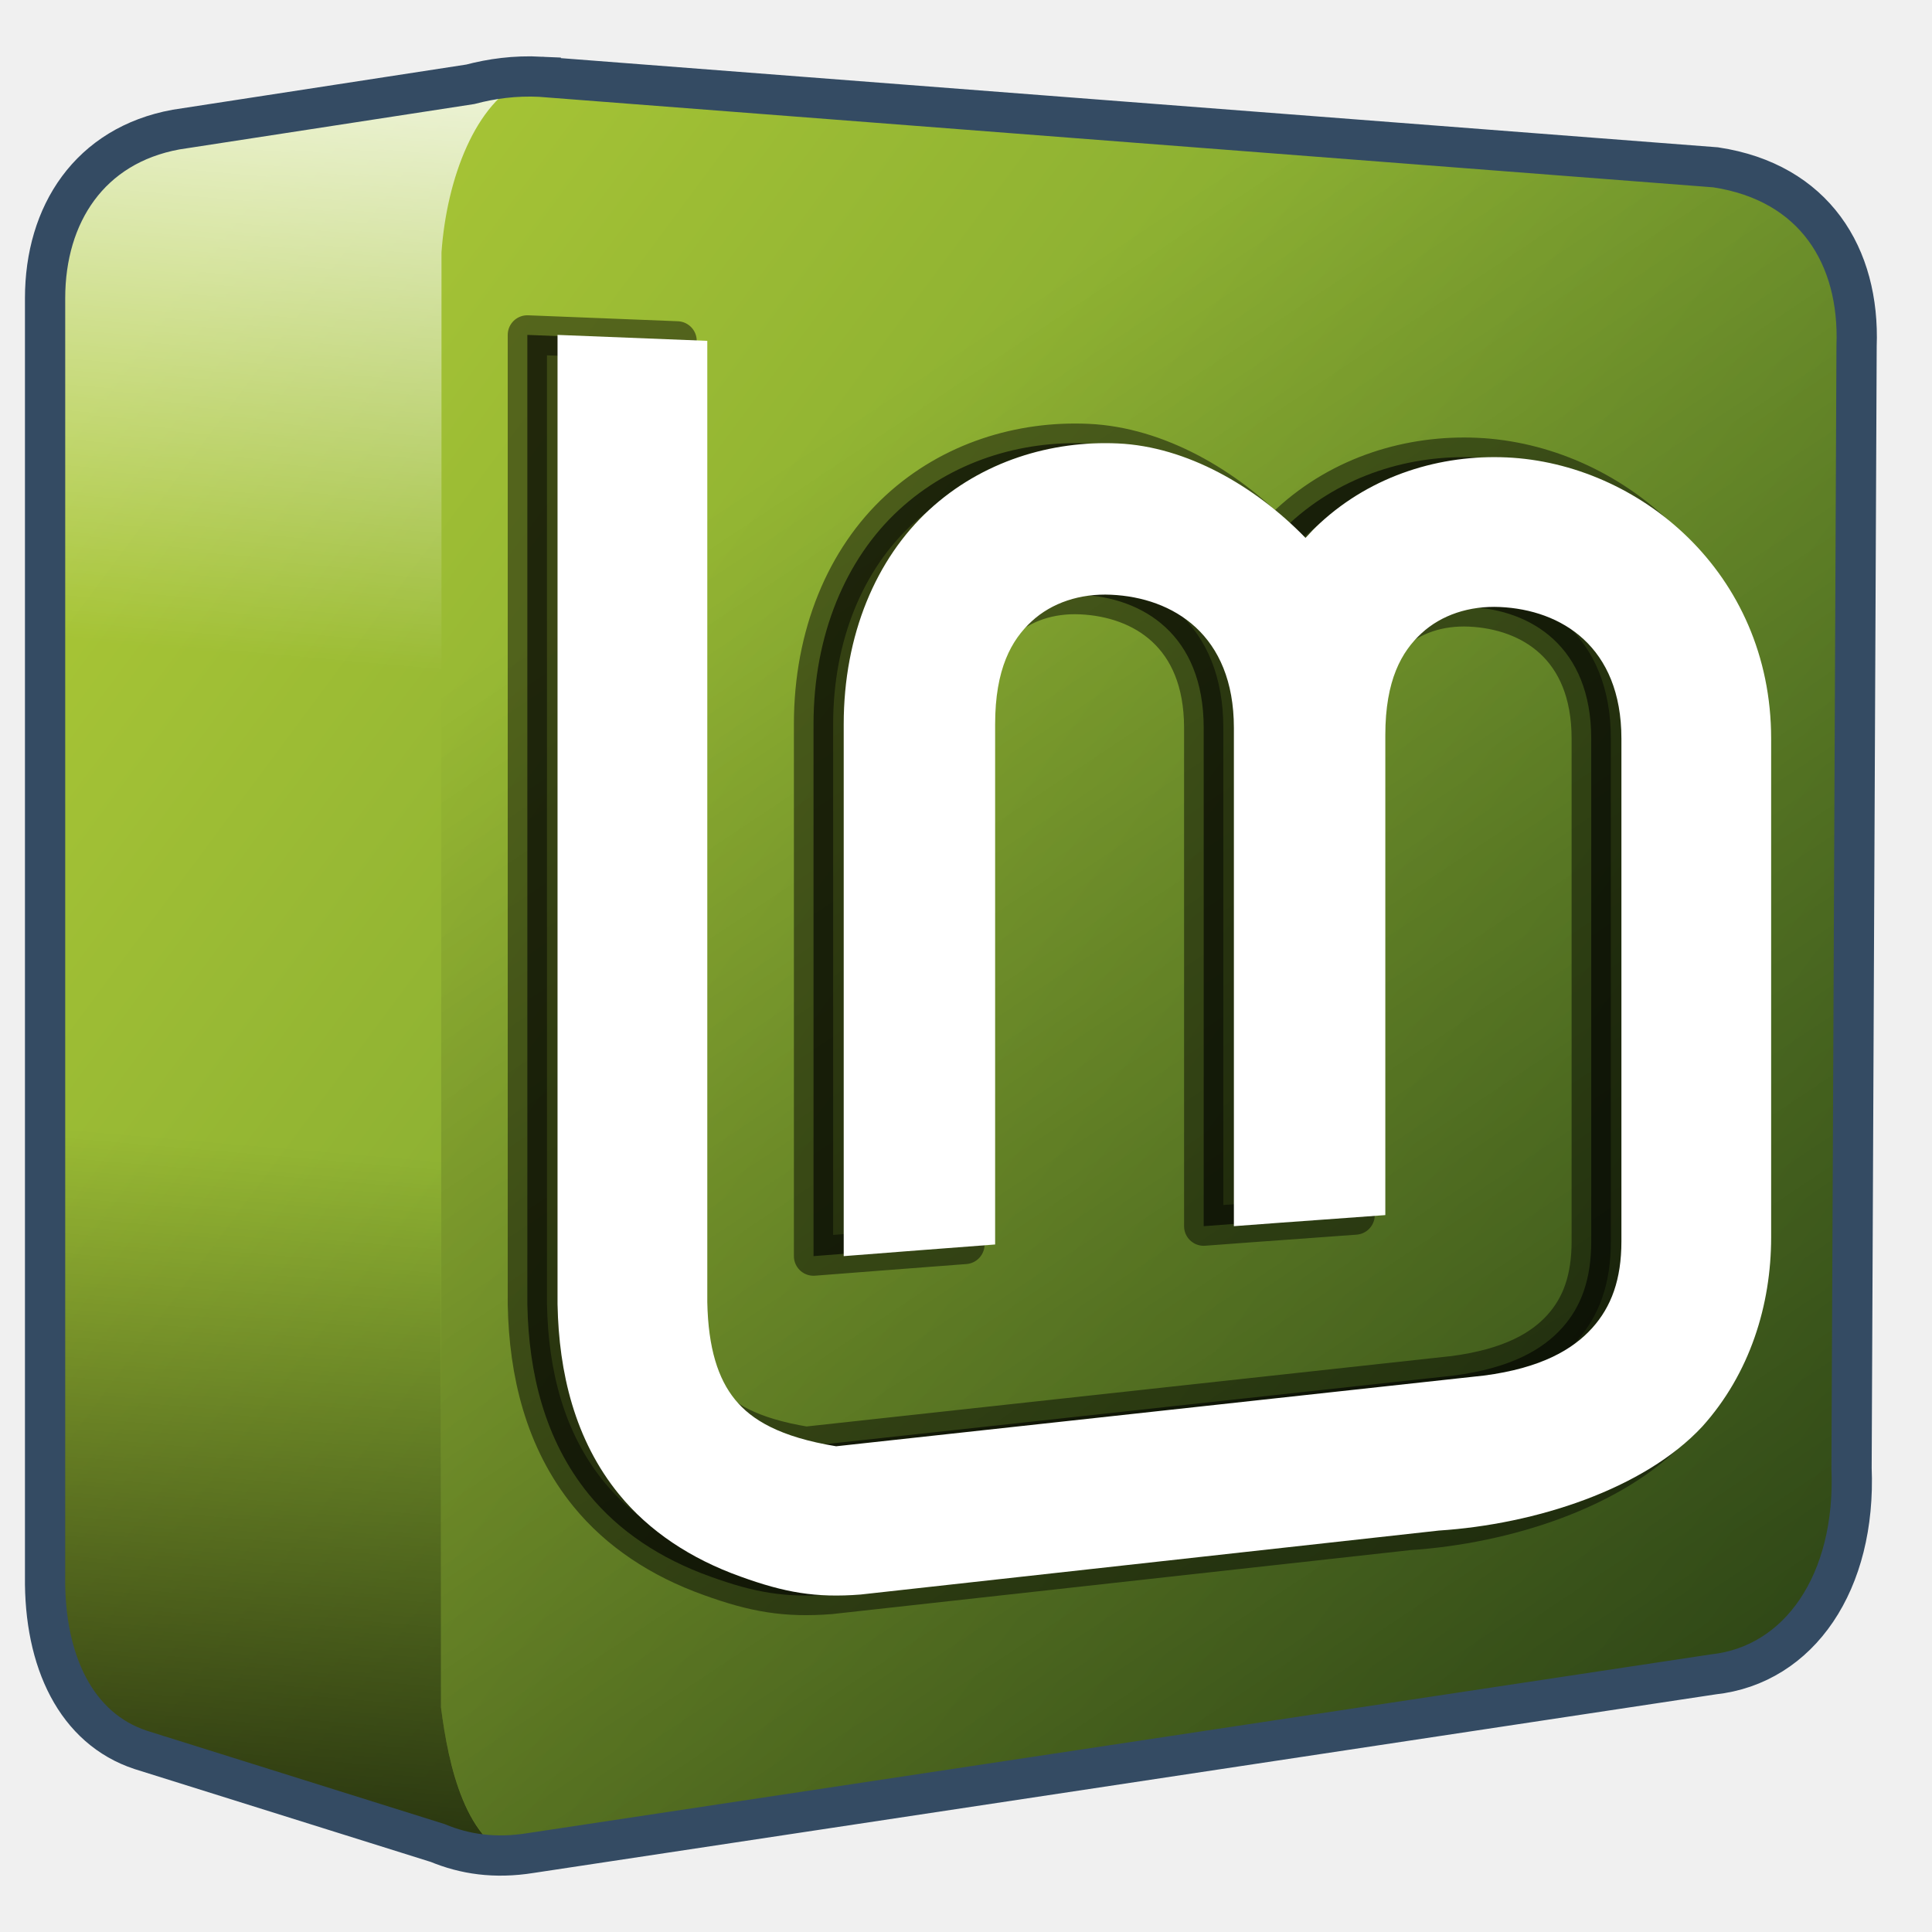
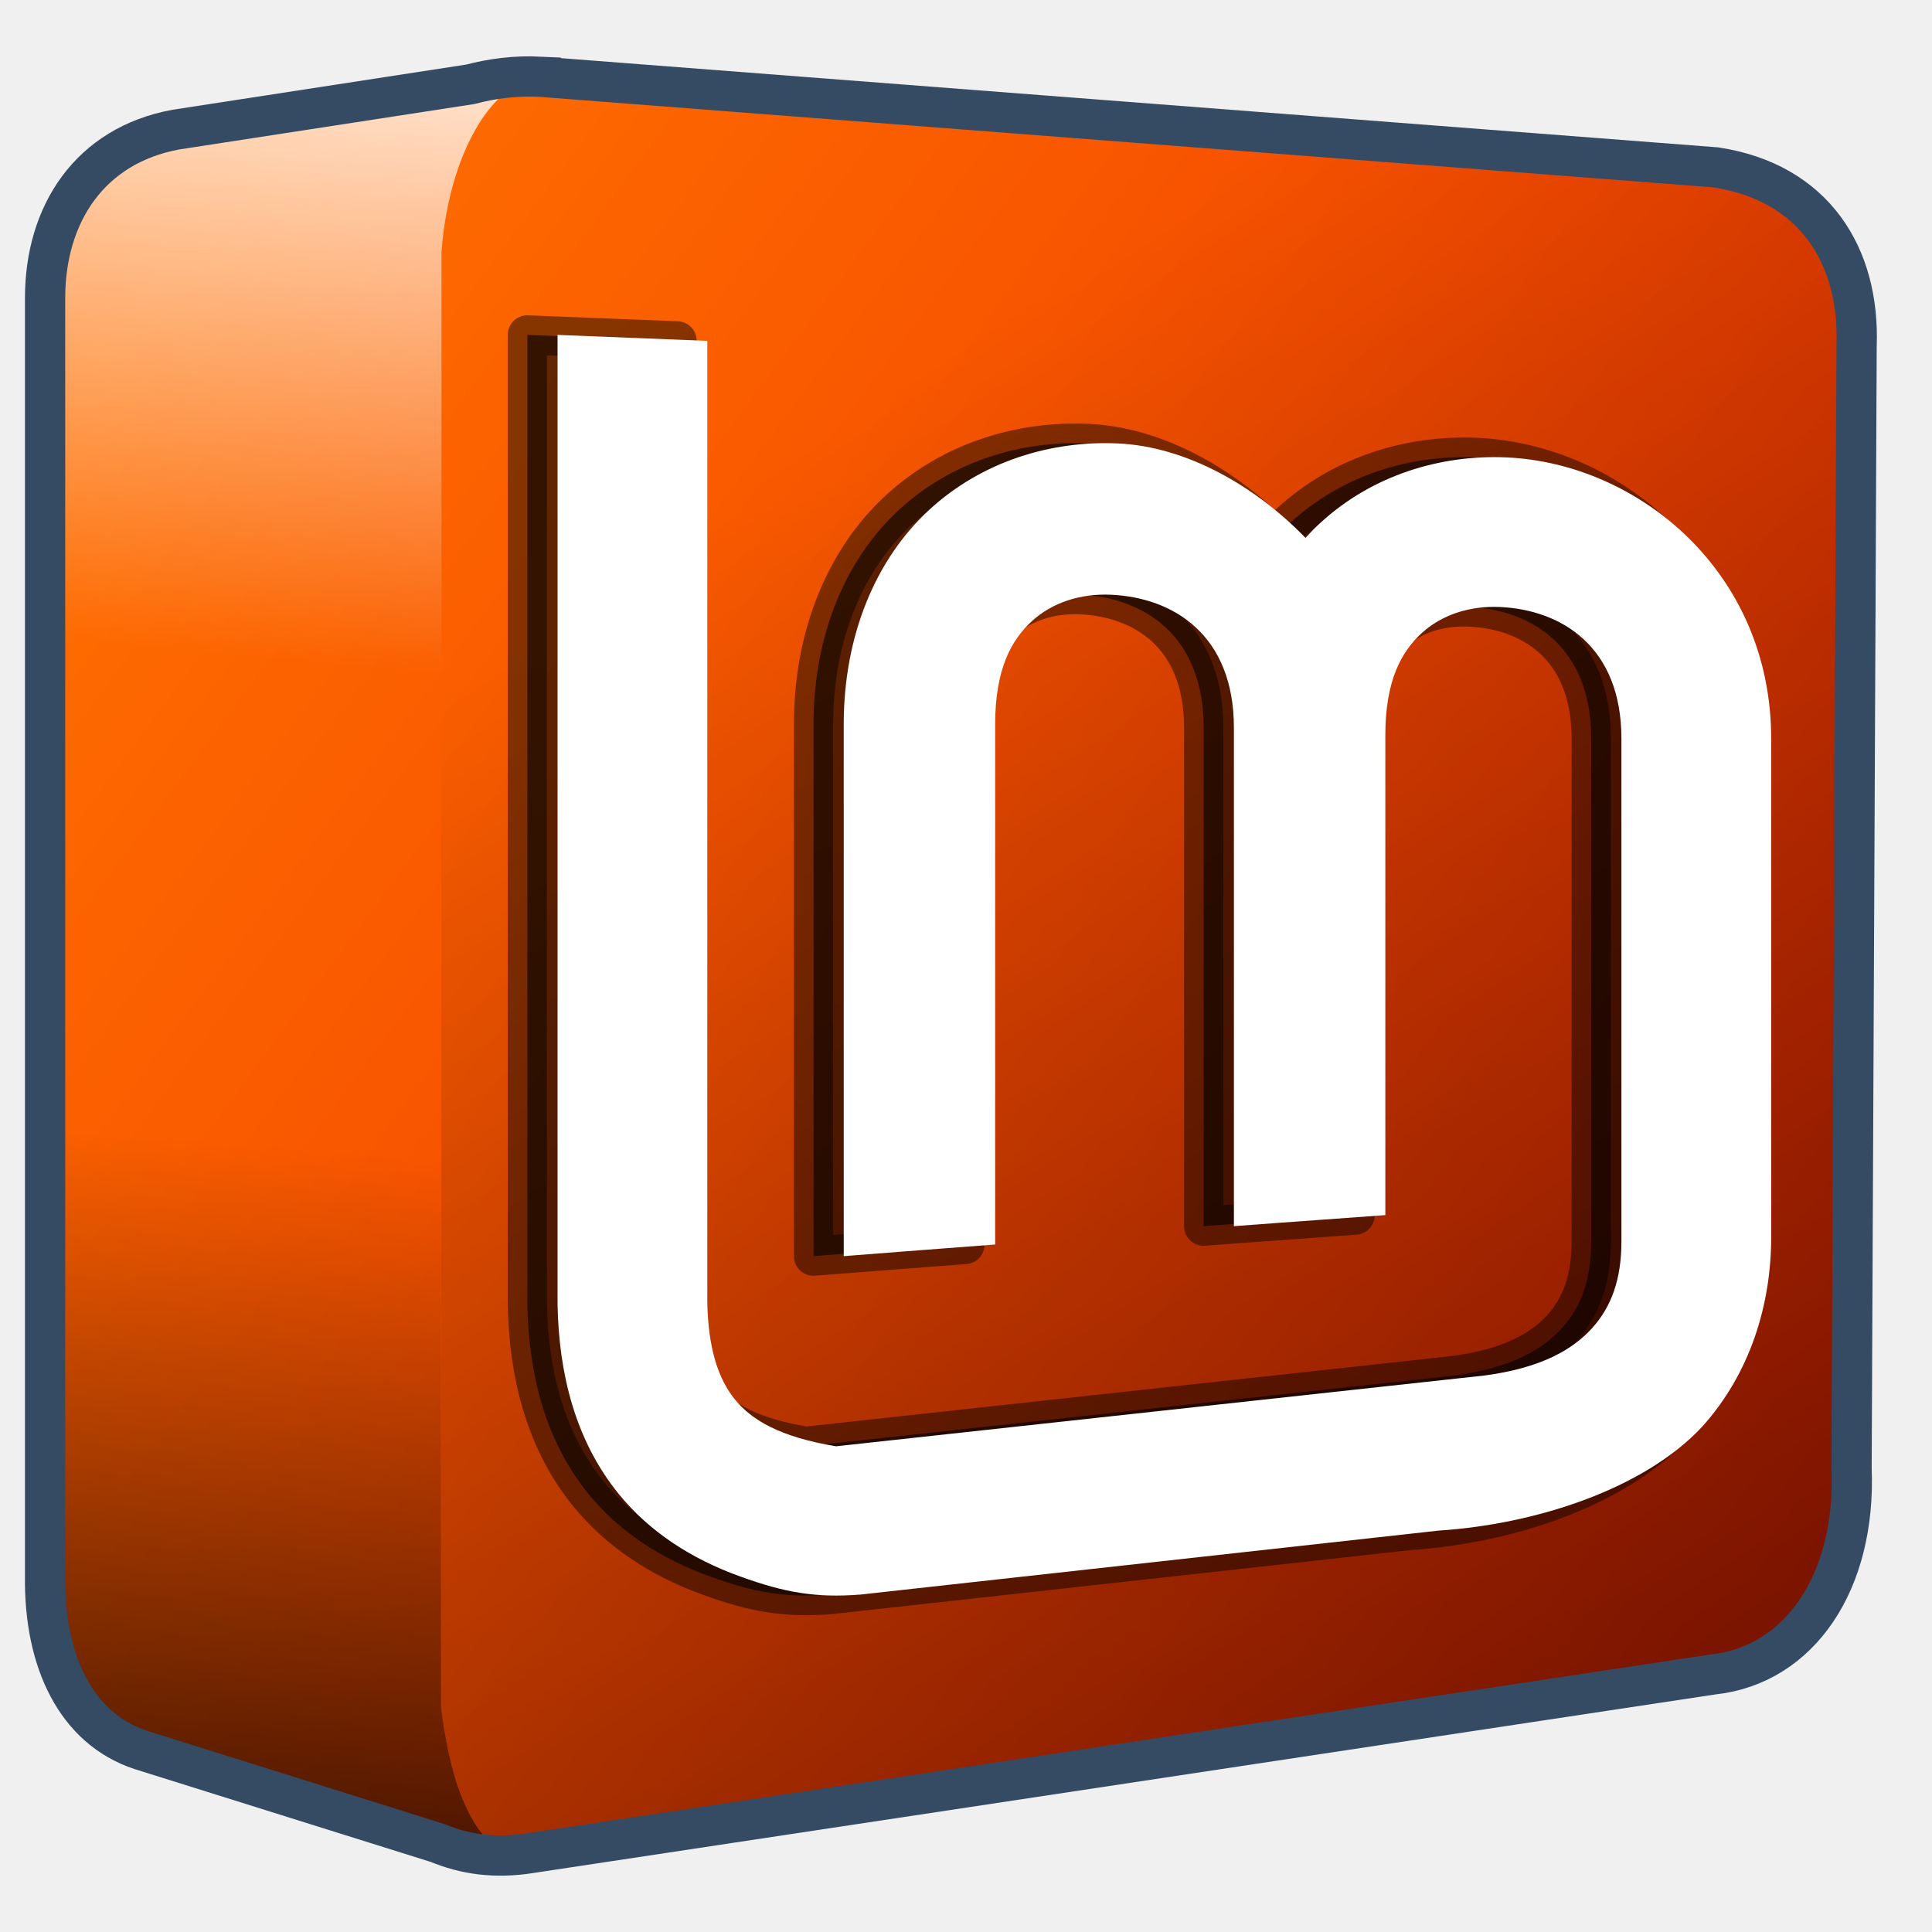
- <svg xmlns="http://www.w3.org/2000/svg" xmlns:xlink="http://www.w3.org/1999/xlink" width="128" height="128" id="svg6934" version="1.0">
+ <svg xmlns="http://www.w3.org/2000/svg" xmlns:xlink="http://www.w3.org/1999/xlink" width="136.533" height="136.533" id="svg6934" version="1.0">
  <defs id="defs6936">
-     <linearGradient xlink:href="#linearGradient5316-39" id="linearGradient31113" gradientUnits="userSpaceOnUse" gradientTransform="translate(-112.7866,-33.91079)" x1="275.291" y1="1103.735" x2="275.291" y2="1121.616" />
-     <linearGradient id="linearGradient5316-39">
-       <stop style="stop-color:#aac736;stop-opacity:1;" offset="0" id="stop5320-84" />
-       <stop style="stop-color:#5d8b2c;stop-opacity:1;" offset="1" id="stop5322-5" />
-     </linearGradient>
-     <linearGradient xlink:href="#linearGradient5165-7-9-8-2-1" id="linearGradient31115" gradientUnits="userSpaceOnUse" gradientTransform="translate(-112.7866,-33.91079)" x1="275.291" y1="1094.01" x2="275.291" y2="1117.152" />
-     <linearGradient id="linearGradient5165-7-9-8-2-1">
-       <stop id="stop5167-4-8-6-9-4" style="stop-color:#ffffff;stop-opacity:1" offset="0" />
-       <stop id="stop5169-5-5-2-9-90" style="stop-color:#ffffff;stop-opacity:0" offset="1" />
-     </linearGradient>
-     <linearGradient xlink:href="#linearGradient5316-39" id="linearGradient31117" gradientUnits="userSpaceOnUse" gradientTransform="translate(-112.7866,-33.91079)" x1="280.654" y1="1100.665" x2="292.696" y2="1118.873" />
-     <linearGradient xlink:href="#linearGradient5344-4" id="linearGradient31119" gradientUnits="userSpaceOnUse" gradientTransform="translate(-112.7866,-33.91079)" x1="317.945" y1="1142.476" x2="283.82" y2="1103.801" />
-     <linearGradient id="linearGradient5344-4">
-       <stop style="stop-color:#000000;stop-opacity:1;" offset="0" id="stop5346-96" />
-       <stop style="stop-color:#000000;stop-opacity:0;" offset="1" id="stop5348-31" />
-     </linearGradient>
-     <linearGradient xlink:href="#linearGradient5344-4" id="linearGradient3133" gradientUnits="userSpaceOnUse" gradientTransform="matrix(5.334059,0,0,5.334059,-1451.533,-5864.53)" x1="317.945" y1="1142.476" x2="283.82" y2="1103.801" />
-     <linearGradient xlink:href="#linearGradient5316-39" id="linearGradient3136" gradientUnits="userSpaceOnUse" gradientTransform="matrix(5.334059,0,0,5.334059,-1451.533,-5864.53)" x1="280.654" y1="1100.665" x2="292.696" y2="1118.873" />
-     <linearGradient xlink:href="#linearGradient5165-7-9-8-2-1" id="linearGradient3139" gradientUnits="userSpaceOnUse" gradientTransform="matrix(5.334059,0,0,5.334059,-1451.533,-5864.53)" x1="275.291" y1="1094.01" x2="275.291" y2="1117.152" />
-     <linearGradient xlink:href="#linearGradient5316-39" id="linearGradient3142" gradientUnits="userSpaceOnUse" gradientTransform="matrix(5.334059,0,0,5.334059,-1451.533,-5864.53)" x1="275.291" y1="1103.735" x2="275.291" y2="1121.616" />
-     <linearGradient xlink:href="#linearGradient5344" id="linearGradient3105" x1="7.953" y1="2.242" x2="13.667" y2="-64.465" gradientUnits="userSpaceOnUse" gradientTransform="translate(-4.0351795e-8,140)" />
+     <linearGradient xlink:href="#linearGradient5344" id="linearGradient3105" x1="7.953" y1="2.242" x2="13.667" y2="-64.465" gradientUnits="userSpaceOnUse" gradientTransform="matrix(1.066667,0,0,1.066667,-4.3041915e-8,149.3333)" />
    <linearGradient id="linearGradient5344">
      <stop style="stop-color:#000000;stop-opacity:1;" offset="0" id="stop5346" />
      <stop style="stop-color:#000000;stop-opacity:0;" offset="1" id="stop5348" />
    </linearGradient>
-     <linearGradient xlink:href="#linearGradient5165-7-9-8-2" id="linearGradient3103" x1="22.934" y1="-144.768" x2="18.619" y2="-96.332" gradientUnits="userSpaceOnUse" gradientTransform="translate(-4.0351795e-8,140)" />
+     <linearGradient xlink:href="#linearGradient5165-7-9-8-2" id="linearGradient3103" x1="22.934" y1="-144.768" x2="18.619" y2="-96.332" gradientUnits="userSpaceOnUse" gradientTransform="matrix(1.066667,0,0,1.066667,-4.3041915e-8,149.3333)" />
    <linearGradient id="linearGradient5165-7-9-8-2">
      <stop id="stop5167-4-8-6-9" style="stop-color:#ffffff;stop-opacity:1" offset="0" />
      <stop id="stop5169-5-5-2-9" style="stop-color:#ffffff;stop-opacity:0" offset="1" />
    </linearGradient>
-     <linearGradient xlink:href="#linearGradient5344" id="linearGradient3107" gradientUnits="userSpaceOnUse" gradientTransform="matrix(5.334064,0,0,5.334064,-1451.48,-5864.557)" x1="305.234" y1="1137.068" x2="283.351" y2="1104.202" />
-     <linearGradient id="linearGradient3069">
-       <stop style="stop-color:#000000;stop-opacity:1;" offset="0" id="stop3071" />
-       <stop style="stop-color:#000000;stop-opacity:0;" offset="1" id="stop3073" />
+     <linearGradient xlink:href="#linearGradient5344" id="linearGradient3107" gradientUnits="userSpaceOnUse" gradientTransform="matrix(5.689668,0,0,5.689668,-1548.245,-6255.528)" x1="305.234" y1="1137.068" x2="283.351" y2="1104.202" />
+     <linearGradient xlink:href="#linearGradient12336" id="linearGradient4454" x1="6.596" y1="25.087" x2="117.487" y2="107.414" gradientUnits="userSpaceOnUse" gradientTransform="scale(1.066667)" />
+     <linearGradient id="linearGradient12336">
+       <stop id="stop12338" offset="0" style="stop-color:#ff6e00;stop-opacity:1;" />
+       <stop id="stop12340" offset="1" style="stop-color:#eb2600;stop-opacity:1;" />
    </linearGradient>
-     <linearGradient xlink:href="#linearGradient14753-0" id="linearGradient6334" gradientUnits="userSpaceOnUse" gradientTransform="matrix(2.666665,0,0,2.666665,-1276.412,-2513.194)" x1="490.625" y1="954.612" x2="541.625" y2="962.612" />
-     <linearGradient id="linearGradient14753-0">
-       <stop style="stop-color:#ffffff;stop-opacity:1;" offset="0" id="stop14755-1" />
-       <stop style="stop-color:#000000;stop-opacity:1;" offset="1" id="stop14757-7" />
-     </linearGradient>
-     <linearGradient xlink:href="#linearGradient14753-0" id="linearGradient6337" gradientUnits="userSpaceOnUse" gradientTransform="matrix(2.666665,0,0,2.666665,-1270.402,-2513.194)" x1="500.543" y1="947.931" x2="510.089" y2="961.543" />
-     <linearGradient id="linearGradient3108">
-       <stop style="stop-color:#ffffff;stop-opacity:1;" offset="0" id="stop3110" />
-       <stop style="stop-color:#000000;stop-opacity:1;" offset="1" id="stop3112" />
-     </linearGradient>
-     <linearGradient xlink:href="#linearGradient14705-0" id="linearGradient6340" gradientUnits="userSpaceOnUse" gradientTransform="matrix(2.666665,0,0,2.666665,-1294.019,-1580.816)" x1="501.25" y1="961.112" x2="501.25" y2="977.987" />
-     <linearGradient id="linearGradient14705-0">
-       <stop style="stop-color:#e9b551;stop-opacity:1;" offset="0" id="stop14707-7" />
-       <stop style="stop-color:#b48739;stop-opacity:1;" offset="1" id="stop14709-0" />
-     </linearGradient>
-     <linearGradient y2="977.987" x2="501.25" y1="961.112" x1="501.25" gradientTransform="matrix(2.666665,0,0,2.666665,-1276.412,-2513.194)" gradientUnits="userSpaceOnUse" id="linearGradient3121" xlink:href="#linearGradient14705-0" />
-     <linearGradient xlink:href="#linearGradient5316-39" id="linearGradient4454" x1="6.596" y1="25.087" x2="117.487" y2="107.414" gradientUnits="userSpaceOnUse" />
  </defs>
  <g id="layer1">
-     <path style="fill:url(#linearGradient4454);fill-opacity:1;fill-rule:evenodd;stroke:none" d="m 34.219,5.063 c -1.329,0.055 -2.551,0.28 -3.656,0.625 l -18.344,2.719 -0.5,0 0,0.188 C 6.003,9.643 3.062,14.186 3.062,19.75 l 0,84.687 c -0.07,5.652 2.05,10.095 6.312,11.5 l 18.969,5.938 c 0.021,0.01 0.042,0.021 0.062,0.031 1.893,0.909 4.164,1.232 6.781,0.812 l 78.281,-11.812 c 5.721,-0.62 9.467,-6.064 9.156,-13.625 l 0.406,-74.281 c 0.222,-5.965 -2.802,-10.976 -9.344,-11.969 l -77.844,-5.938 c -0.556,-0.027 -1.103,-0.053 -1.625,-0.031 z" id="path30949" />
-     <path id="path4199" d="m 34.938,22.188 0,64.224 0.002,0.05 c 0.088,4.431 1.12,8.927 4.077,12.546 1.989,2.434 4.731,4.26 8.053,5.447 2.897,1.048 4.965,1.423 7.953,1.186 l 38.301,-4.237 c 6.407,-0.417 13.602,-2.744 17.458,-6.893 3.161,-3.513 4.561,-8.064 4.561,-12.536 l 0,-33.038 c 0,-11.04 -8.796,-18.236 -17.518,-18.632 -4.361,-0.198 -8.902,1.157 -12.374,4.357 -0.333,0.307 -0.65,0.635 -0.958,0.974 -3.322,-3.425 -7.87,-6.051 -12.426,-6.257 -4.41,-0.2 -9.002,1.17 -12.513,4.406 -3.511,3.236 -5.656,8.269 -5.656,14.198 l 0,35.239 c 1.234,-0.102 6.287,-0.485 10.032,-0.772 l 0,-34.467 c 0,-3.68 1.087,-5.59 2.423,-6.821 1.336,-1.231 3.207,-1.853 5.26,-1.759 4.105,0.186 8.135,2.637 8.135,8.817 l 0,33.017 c 5.039,-0.381 6.174,-0.443 10.033,-0.734 l 0,-31.8 c 0,-3.639 1.075,-5.528 2.396,-6.745 1.321,-1.218 3.17,-1.834 5.199,-1.742 4.059,0.184 8.047,2.61 8.047,8.721 l 0,33.308 c 0,2.517 -0.666,4.329 -1.934,5.737 -1.267,1.408 -3.363,2.658 -7.185,3.154 l -42.907,4.683 c -3.74,-0.611 -5.607,-1.756 -6.695,-3.088 -1.128,-1.381 -1.779,-3.404 -1.842,-6.453 l 0,-63.696 z" style="color:#000000;font-style:normal;font-variant:normal;font-weight:normal;font-stretch:normal;font-size:medium;line-height:normal;font-family:sans-serif;text-indent:0;text-align:start;text-decoration:none;text-decoration-line:none;text-decoration-style:solid;text-decoration-color:#000000;letter-spacing:normal;word-spacing:normal;text-transform:none;direction:ltr;block-progression:tb;writing-mode:lr-tb;baseline-shift:baseline;text-anchor:start;white-space:normal;clip-rule:nonzero;display:inline;overflow:visible;visibility:visible;opacity:1;isolation:auto;mix-blend-mode:normal;color-interpolation:sRGB;color-interpolation-filters:linearRGB;solid-color:#000000;solid-opacity:1;fill:#000000;fill-opacity:0.611;fill-rule:evenodd;stroke:#000000;stroke-width:2.6;stroke-linecap:round;stroke-linejoin:round;stroke-miterlimit:4;stroke-dasharray:none;stroke-dashoffset:0;stroke-opacity:0.465;color-rendering:auto;image-rendering:auto;shape-rendering:auto;text-rendering:auto;enable-background:accumulate" />
-     <path style="fill:url(#linearGradient3107);fill-rule:evenodd;stroke:none" d="M 29.25,16.719 29.219,113.125 c 0.449,3.458 1.408,8.125 4.344,9.75 0.527,-0.023 1.068,-0.067 1.625,-0.156 l 78.281,-11.812 c 5.721,-0.62 9.467,-6.064 9.156,-13.625 l 0.406,-74.281 c 0.222,-5.965 -2.802,-10.976 -9.344,-11.969 L 37.678,5.234 C 33.707,4.813 29.263,10.014 29.25,16.719 z M 30.156,122.5 c 0.648,0.172 1.315,0.326 2.031,0.375 z" id="path30953" />
-     <path style="fill:url(#linearGradient3103);fill-rule:evenodd;stroke:none;display:inline" d="m 34.781,5.313 -22.562,3.094 -0.5,0 0,0.188 C 6.003,9.643 3.062,14.186 3.062,19.75 l 0,25 26.188,0 0,-28.031 c 0.347,-4.917 2.274,-9.964 5.531,-11.406 z" id="path3073" />
-     <path style="fill:url(#linearGradient3105);fill-rule:evenodd;stroke:none;display:inline" d="m 3.062,68.406 0,36.031 c -0.07,5.652 2.05,10.095 6.312,11.5 l 17.656,6.031 7.5,1.312 c -3.711,-1.045 -4.817,-6.341 -5.312,-10.156 l 0,-44.719 -26.156,0 z" id="path3081" />
-     <path id="path30957" d="m 35.825,5.084 c -1.734,-0.085 -3.268,0.133 -4.667,0.501 L 11.655,8.586 c -5.715,1.049 -8.668,5.604 -8.668,11.168 l 0,84.678 c -0.07,5.652 2.072,10.097 6.334,11.502 l 19.669,6.167 c 1.792,0.74 3.775,1.051 6.168,0.667 l 78.344,-11.835 c 5.721,-0.619 9.478,-6.107 9.168,-13.668 l 0.333,-74.344 c 0.222,-5.965 -2.793,-10.842 -9.335,-11.835 L 35.825,5.086 z" style="fill:none;stroke:#344b63;stroke-width:2.667;stroke-linecap:butt;stroke-linejoin:miter;stroke-miterlimit:4;stroke-opacity:1;stroke-dasharray:none;display:inline" />
-     <path style="color:#000000;font-style:normal;font-variant:normal;font-weight:normal;font-stretch:normal;font-size:medium;line-height:normal;font-family:sans-serif;text-indent:0;text-align:start;text-decoration:none;text-decoration-line:none;text-decoration-style:solid;text-decoration-color:#000000;letter-spacing:normal;word-spacing:normal;text-transform:none;direction:ltr;block-progression:tb;writing-mode:lr-tb;baseline-shift:baseline;text-anchor:start;white-space:normal;clip-rule:nonzero;display:inline;overflow:visible;visibility:visible;opacity:1;isolation:auto;mix-blend-mode:normal;color-interpolation:sRGB;color-interpolation-filters:linearRGB;solid-color:#000000;solid-opacity:1;fill:#ffffff;fill-opacity:1;fill-rule:evenodd;stroke:none;stroke-width:9.69;stroke-linecap:butt;stroke-linejoin:miter;stroke-miterlimit:4;stroke-dasharray:none;stroke-dashoffset:0;stroke-opacity:1;color-rendering:auto;image-rendering:auto;shape-rendering:auto;text-rendering:auto;enable-background:accumulate" d="m 36.938,22.188 0,64.224 0.002,0.05 c 0.088,4.431 1.12,8.927 4.077,12.546 1.989,2.434 4.731,4.26 8.053,5.447 2.897,1.048 4.965,1.423 7.953,1.186 l 38.301,-4.237 c 6.407,-0.417 13.602,-2.744 17.458,-6.893 3.161,-3.513 4.561,-8.064 4.561,-12.536 l 0,-33.038 c 0,-11.04 -8.796,-18.236 -17.518,-18.632 -4.361,-0.198 -8.902,1.157 -12.374,4.357 -0.333,0.307 -0.65,0.635 -0.958,0.974 -3.322,-3.425 -7.87,-6.051 -12.426,-6.257 -4.41,-0.2 -9.002,1.17 -12.513,4.406 -3.511,3.236 -5.656,8.269 -5.656,14.198 l 0,35.239 c 1.234,-0.102 6.287,-0.485 10.032,-0.772 l 0,-34.467 c 0,-3.68 1.087,-5.59 2.423,-6.821 1.336,-1.231 3.207,-1.853 5.26,-1.759 4.105,0.186 8.135,2.637 8.135,8.817 l 0,33.017 c 5.039,-0.381 6.174,-0.443 10.033,-0.734 l 0,-31.8 c 0,-3.639 1.075,-5.528 2.396,-6.745 1.321,-1.218 3.17,-1.834 5.199,-1.742 4.059,0.184 8.047,2.61 8.047,8.721 l 0,33.308 c 0,2.517 -0.666,4.329 -1.934,5.737 -1.267,1.408 -3.363,2.658 -7.185,3.154 l -42.907,4.683 c -3.74,-0.611 -5.607,-1.756 -6.695,-3.088 -1.128,-1.381 -1.779,-3.404 -1.842,-6.453 l 0,-63.696 z" id="path4185" />
+     <path style="fill:url(#linearGradient4454);fill-opacity:1;fill-rule:evenodd;stroke:none;stroke-width:1.067" d="m 36.5,5.4 c -1.418,0.059 -2.721,0.298 -3.9,0.667 l -19.567,2.9 H 12.5 v 0.2 C 6.403,10.286 3.267,15.131 3.267,21.067 V 111.4 C 3.192,117.429 5.453,122.168 10,123.667 L 30.233,130 c 0.022,0.011 0.044,0.023 0.067,0.033 2.019,0.97 4.442,1.315 7.233,0.867 l 83.5,-12.6 c 6.102,-0.661 10.098,-6.468 9.767,-14.533 l 0.433,-79.233 c 0.237,-6.363 -2.988,-11.708 -9.967,-12.767 L 38.233,5.433 C 37.64,5.404 37.057,5.377 36.5,5.4 Z" id="path30949" />
+     <path id="path4199" d="m 37.267,23.668 v 68.506 l 0.002,0.053 c 0.094,4.727 1.195,9.522 4.349,13.383 2.122,2.597 5.047,4.544 8.59,5.81 3.09,1.118 5.296,1.518 8.483,1.265 l 40.855,-4.52 c 6.834,-0.445 14.509,-2.927 18.622,-7.353 3.371,-3.747 4.866,-8.601 4.866,-13.372 V 52.2 c 0,-11.776 -9.382,-19.451 -18.686,-19.874 -4.652,-0.211 -9.496,1.234 -13.199,4.648 -0.355,0.327 -0.694,0.677 -1.022,1.039 -3.543,-3.654 -8.395,-6.454 -13.254,-6.675 -4.704,-0.214 -9.603,1.248 -13.348,4.7 -3.745,3.452 -6.033,8.82 -6.033,15.144 V 88.771 c 1.317,-0.109 6.706,-0.518 10.701,-0.824 V 51.183 c 0,-3.925 1.159,-5.962 2.584,-7.276 1.425,-1.313 3.421,-1.976 5.61,-1.877 4.378,0.199 8.678,2.813 8.678,9.405 v 35.218 c 5.374,-0.406 6.586,-0.473 10.702,-0.783 V 51.95 c 0,-3.882 1.146,-5.896 2.555,-7.195 1.409,-1.299 3.381,-1.956 5.546,-1.858 4.33,0.197 8.583,2.784 8.583,9.302 V 87.728 c 0,2.685 -0.711,4.617 -2.063,6.12 -1.351,1.502 -3.587,2.835 -7.664,3.364 l -45.767,4.996 c -3.99,-0.652 -5.981,-1.873 -7.142,-3.293 -1.203,-1.473 -1.898,-3.63 -1.965,-6.883 v -67.943 z" style="color:#000000;font-style:normal;font-variant:normal;font-weight:normal;font-stretch:normal;font-size:medium;line-height:normal;font-family:sans-serif;text-indent:0;text-align:start;text-decoration:none;text-decoration-line:none;text-decoration-style:solid;text-decoration-color:#000000;letter-spacing:normal;word-spacing:normal;text-transform:none;writing-mode:lr-tb;direction:ltr;baseline-shift:baseline;text-anchor:start;white-space:normal;clip-rule:nonzero;display:inline;overflow:visible;visibility:visible;opacity:1;isolation:auto;mix-blend-mode:normal;color-interpolation:sRGB;color-interpolation-filters:linearRGB;solid-color:#000000;solid-opacity:1;fill:#000000;fill-opacity:0.611;fill-rule:evenodd;stroke:#000000;stroke-width:2.773;stroke-linecap:round;stroke-linejoin:round;stroke-miterlimit:4;stroke-dasharray:none;stroke-dashoffset:0;stroke-opacity:0.465;color-rendering:auto;image-rendering:auto;shape-rendering:auto;text-rendering:auto;enable-background:accumulate" />
+     <path style="fill:url(#linearGradient3107);fill-rule:evenodd;stroke:none;stroke-width:1.067" d="M 31.2,17.833 31.167,120.667 c 0.479,3.689 1.501,8.666 4.633,10.4 0.562,-0.024 1.139,-0.071 1.733,-0.167 l 83.5,-12.6 c 6.102,-0.661 10.098,-6.468 9.767,-14.533 l 0.433,-79.233 c 0.237,-6.363 -2.988,-11.708 -9.967,-12.767 L 40.19,5.583 C 35.954,5.134 31.214,10.682 31.2,17.833 Z m 0.967,112.833 c 0.691,0.183 1.402,0.348 2.167,0.4 z" id="path30953" />
+     <path style="display:inline;fill:url(#linearGradient3103);fill-rule:evenodd;stroke:none;stroke-width:1.067" d="m 37.1,5.667 -24.067,3.3 H 12.5 v 0.2 C 6.403,10.286 3.267,15.131 3.267,21.067 V 47.733 H 31.2 v -29.9 C 31.57,12.589 33.626,7.205 37.1,5.667 Z" id="path3073" />
+     <path style="display:inline;fill:url(#linearGradient3105);fill-rule:evenodd;stroke:none;stroke-width:1.067" d="M 3.267,72.967 V 111.4 C 3.192,117.429 5.453,122.168 10,123.667 l 18.833,6.433 8,1.4 C 32.875,130.385 31.695,124.737 31.167,120.667 v -47.7 z" id="path3081" />
+     <path id="path30957" d="M 38.213,5.423 C 36.363,5.332 34.728,5.566 33.235,5.958 L 12.432,9.159 C 6.336,10.278 3.186,15.136 3.186,21.071 v 90.324 c -0.075,6.029 2.21,10.77 6.756,12.269 l 20.981,6.578 c 1.912,0.79 4.027,1.121 6.579,0.712 l 83.567,-12.624 c 6.102,-0.66 10.11,-6.514 9.779,-14.579 l 0.356,-79.3 c 0.237,-6.363 -2.979,-11.565 -9.957,-12.624 L 38.213,5.425 Z" style="display:inline;fill:none;stroke:#344b63;stroke-width:2.845;stroke-linecap:butt;stroke-linejoin:miter;stroke-miterlimit:4;stroke-dasharray:none;stroke-opacity:1" />
+     <path style="color:#000000;font-style:normal;font-variant:normal;font-weight:normal;font-stretch:normal;font-size:medium;line-height:normal;font-family:sans-serif;text-indent:0;text-align:start;text-decoration:none;text-decoration-line:none;text-decoration-style:solid;text-decoration-color:#000000;letter-spacing:normal;word-spacing:normal;text-transform:none;writing-mode:lr-tb;direction:ltr;baseline-shift:baseline;text-anchor:start;white-space:normal;clip-rule:nonzero;display:inline;overflow:visible;visibility:visible;opacity:1;isolation:auto;mix-blend-mode:normal;color-interpolation:sRGB;color-interpolation-filters:linearRGB;solid-color:#000000;solid-opacity:1;fill:#ffffff;fill-opacity:1;fill-rule:evenodd;stroke:none;stroke-width:10.336;stroke-linecap:butt;stroke-linejoin:miter;stroke-miterlimit:4;stroke-dasharray:none;stroke-dashoffset:0;stroke-opacity:1;color-rendering:auto;image-rendering:auto;shape-rendering:auto;text-rendering:auto;enable-background:accumulate" d="m 39.401,23.668 v 68.506 l 0.002,0.053 c 0.094,4.727 1.195,9.522 4.349,13.383 2.122,2.597 5.047,4.544 8.59,5.81 3.09,1.118 5.296,1.518 8.483,1.265 l 40.855,-4.52 c 6.834,-0.445 14.509,-2.927 18.622,-7.353 3.371,-3.747 4.866,-8.601 4.866,-13.372 V 52.2 c 0,-11.776 -9.382,-19.451 -18.686,-19.874 -4.652,-0.211 -9.496,1.234 -13.199,4.648 -0.355,0.327 -0.694,0.677 -1.022,1.039 -3.543,-3.654 -8.395,-6.454 -13.254,-6.675 -4.704,-0.214 -9.603,1.248 -13.348,4.7 -3.745,3.452 -6.033,8.82 -6.033,15.144 V 88.771 c 1.317,-0.109 6.706,-0.518 10.701,-0.824 V 51.183 c 0,-3.925 1.159,-5.962 2.584,-7.276 1.425,-1.313 3.421,-1.976 5.61,-1.877 4.378,0.199 8.678,2.813 8.678,9.405 v 35.218 c 5.374,-0.406 6.586,-0.473 10.702,-0.783 V 51.95 c 0,-3.882 1.146,-5.896 2.555,-7.195 1.409,-1.299 3.381,-1.956 5.546,-1.858 4.33,0.197 8.583,2.784 8.583,9.302 V 87.728 c 0,2.685 -0.711,4.617 -2.063,6.12 -1.351,1.502 -3.587,2.835 -7.664,3.364 l -45.767,4.996 c -3.99,-0.652 -5.981,-1.873 -7.142,-3.293 -1.203,-1.473 -1.898,-3.63 -1.965,-6.883 v -67.943 z" id="path4185" />
  </g>
</svg>
